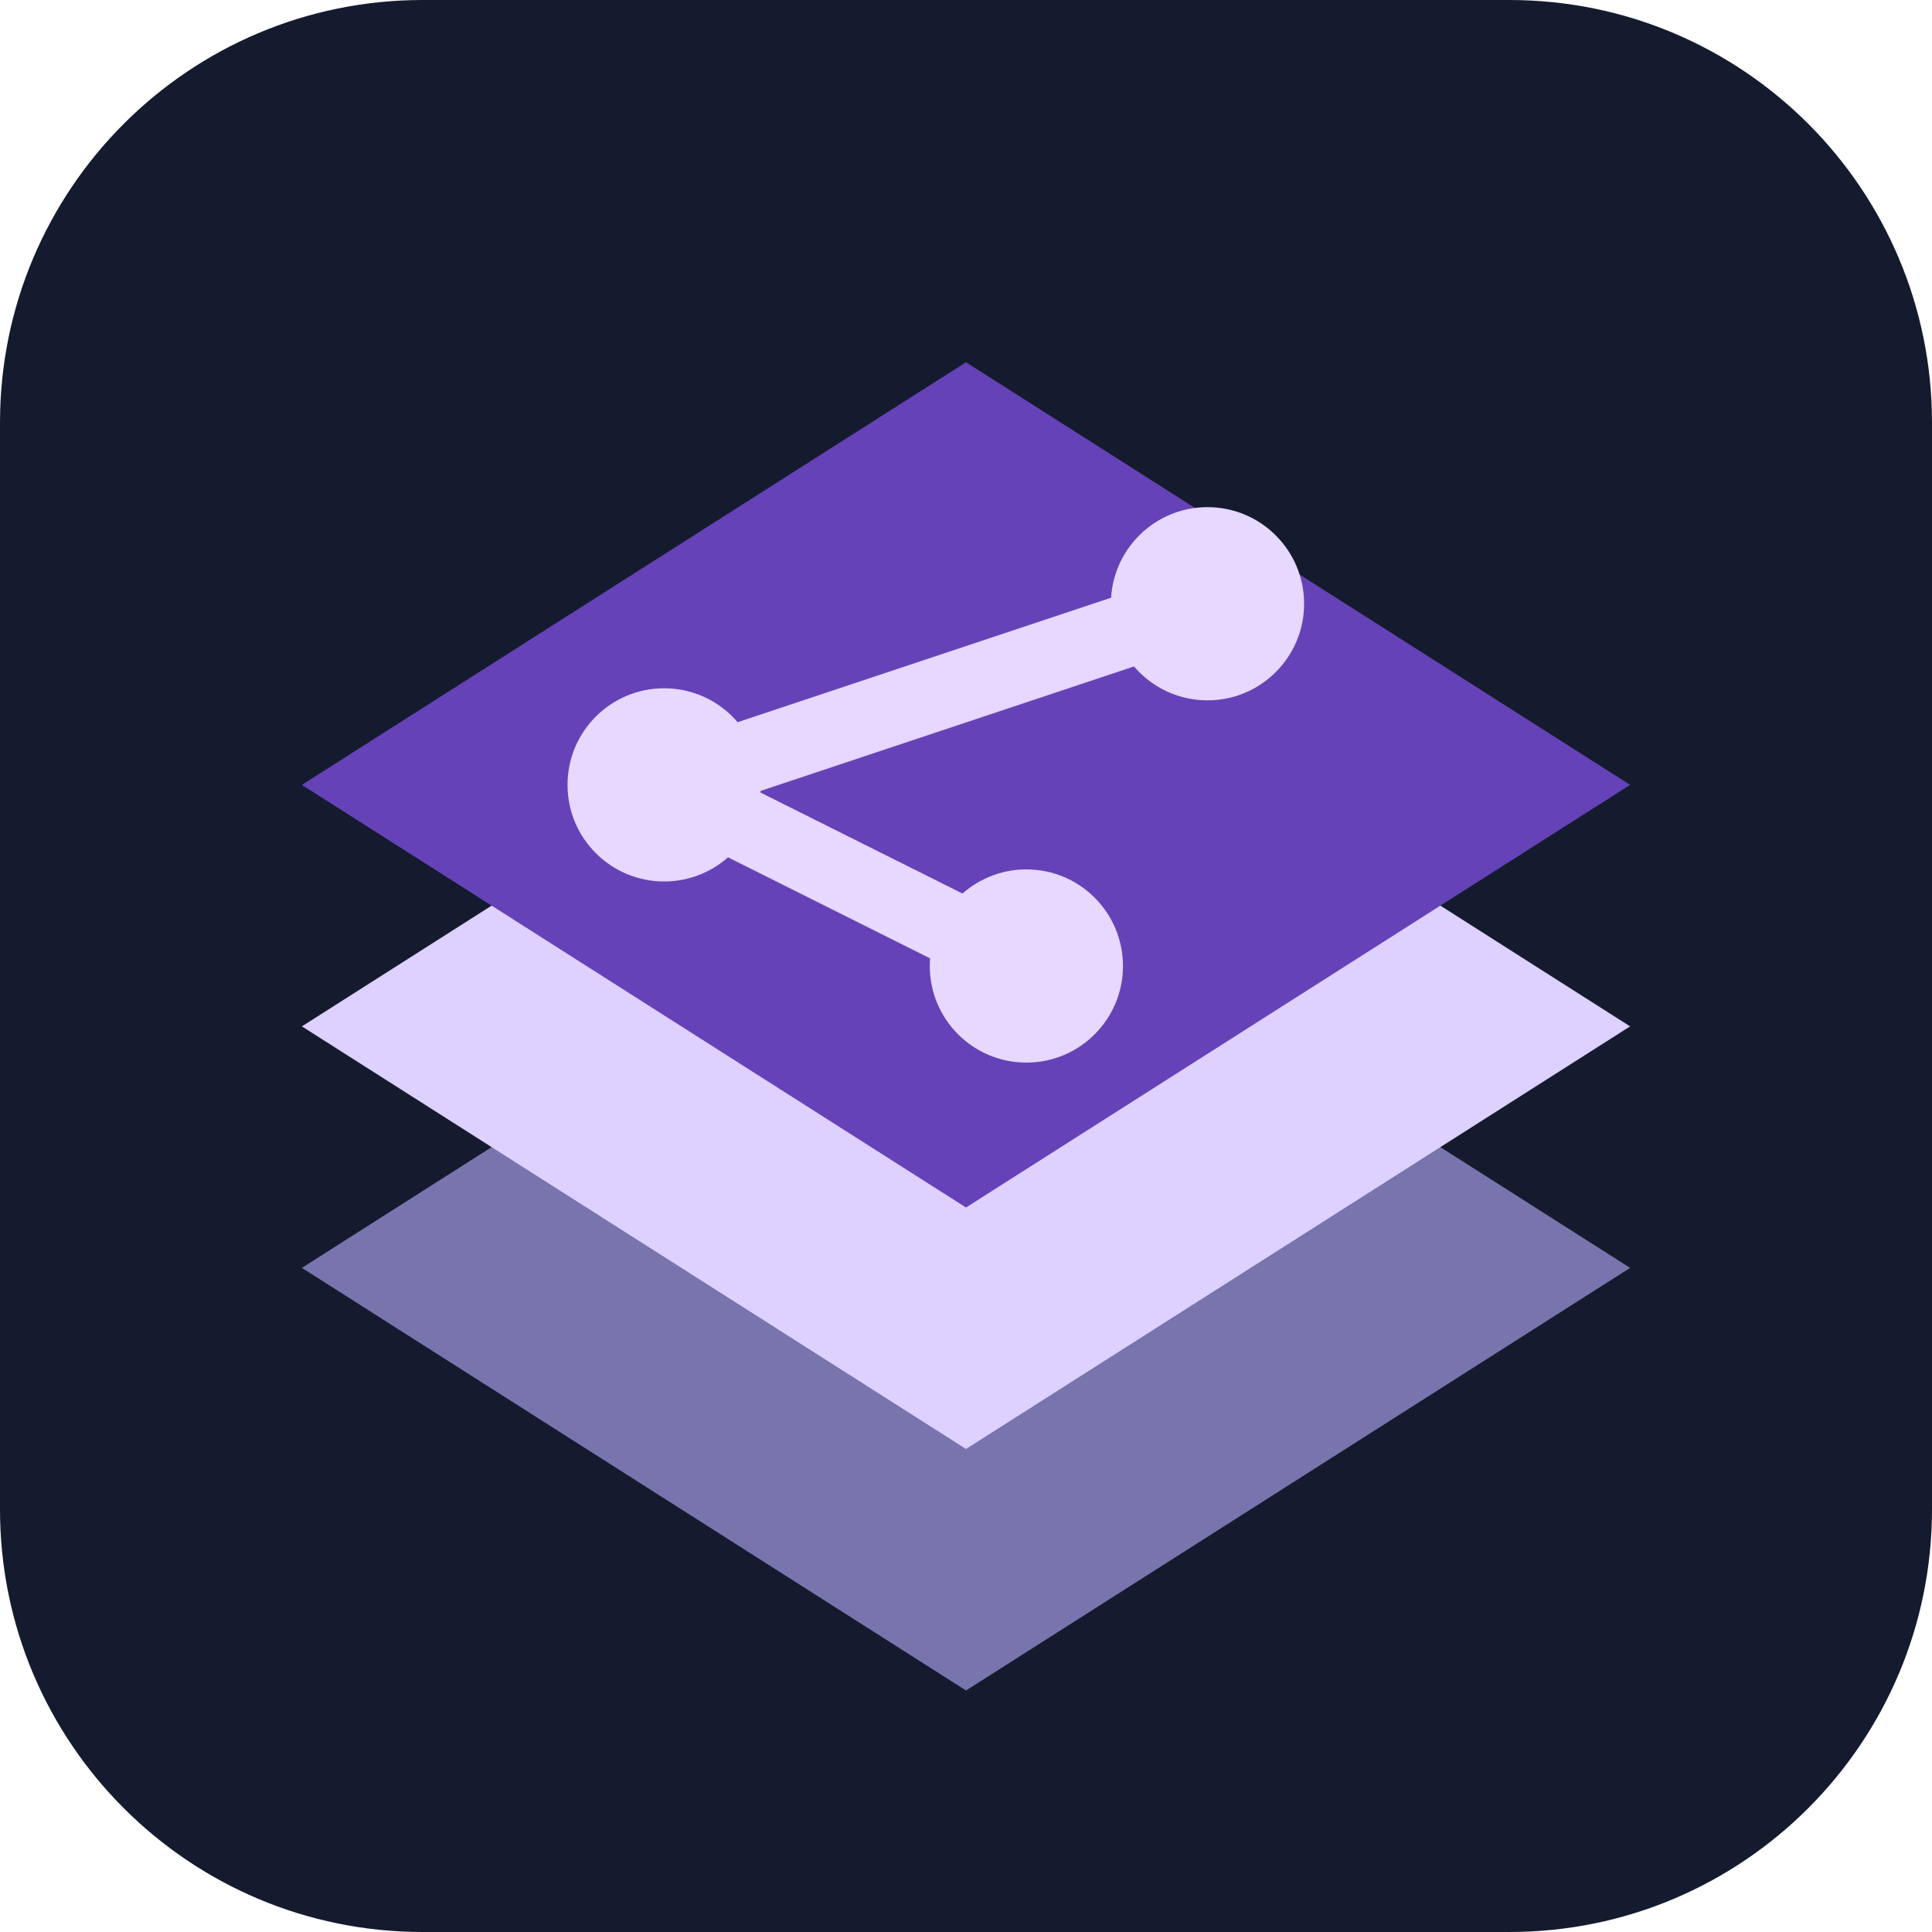
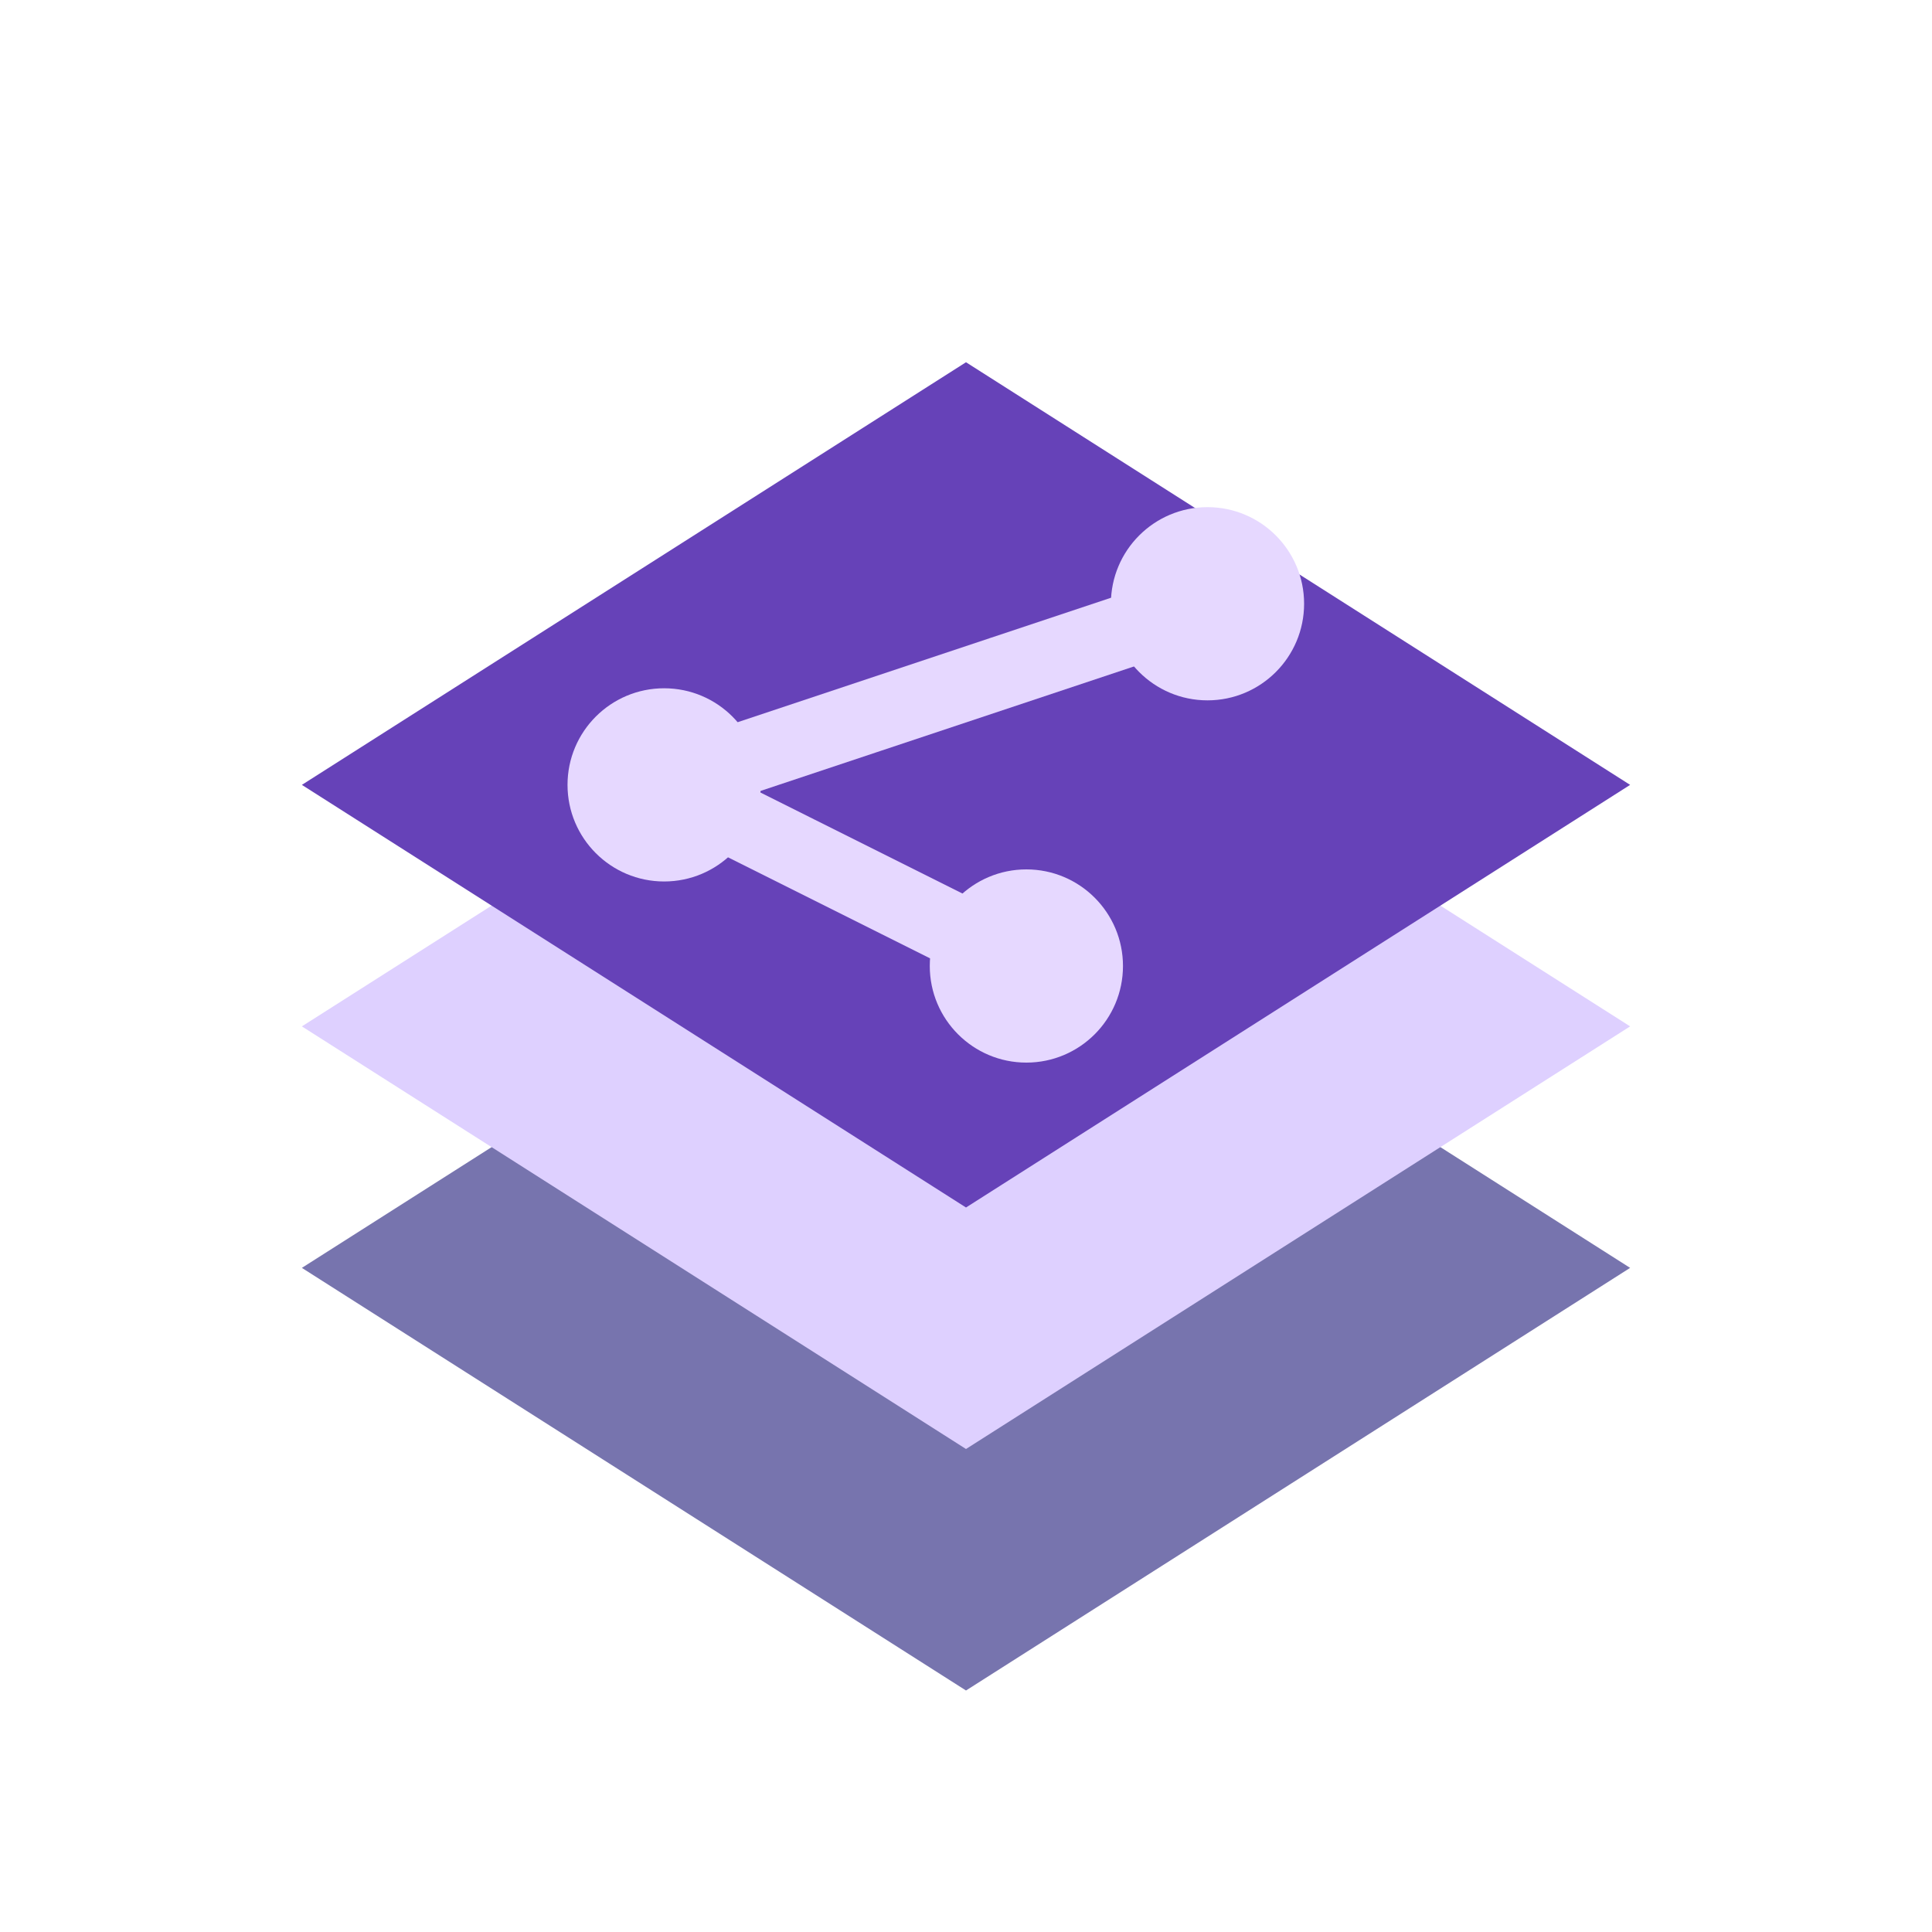
<svg xmlns="http://www.w3.org/2000/svg" viewBox="0 0 32 32">
-   <rect width="32" height="32" rx="7" fill="#141b2e" />
  <path d="m5 21 11 7 11-7-11-7Z" fill="#7774ae" />
  <path d="m5 17 11 7 11-7-11-7Z" fill="#ded0ff" />
  <path d="m5 13 11 7 11-7-11-7Z" fill="#6642b8" />
  <path d="m11 13 9-3m-9 3 6 3" fill="none" stroke="#e6d8ff" stroke-width="1.2" />
  <g fill="#e6d8ff">
    <circle cx="11" cy="13" r="1.6" />
    <circle cx="20" cy="10" r="1.6" />
    <circle cx="17" cy="16" r="1.6" />
  </g>
</svg>
